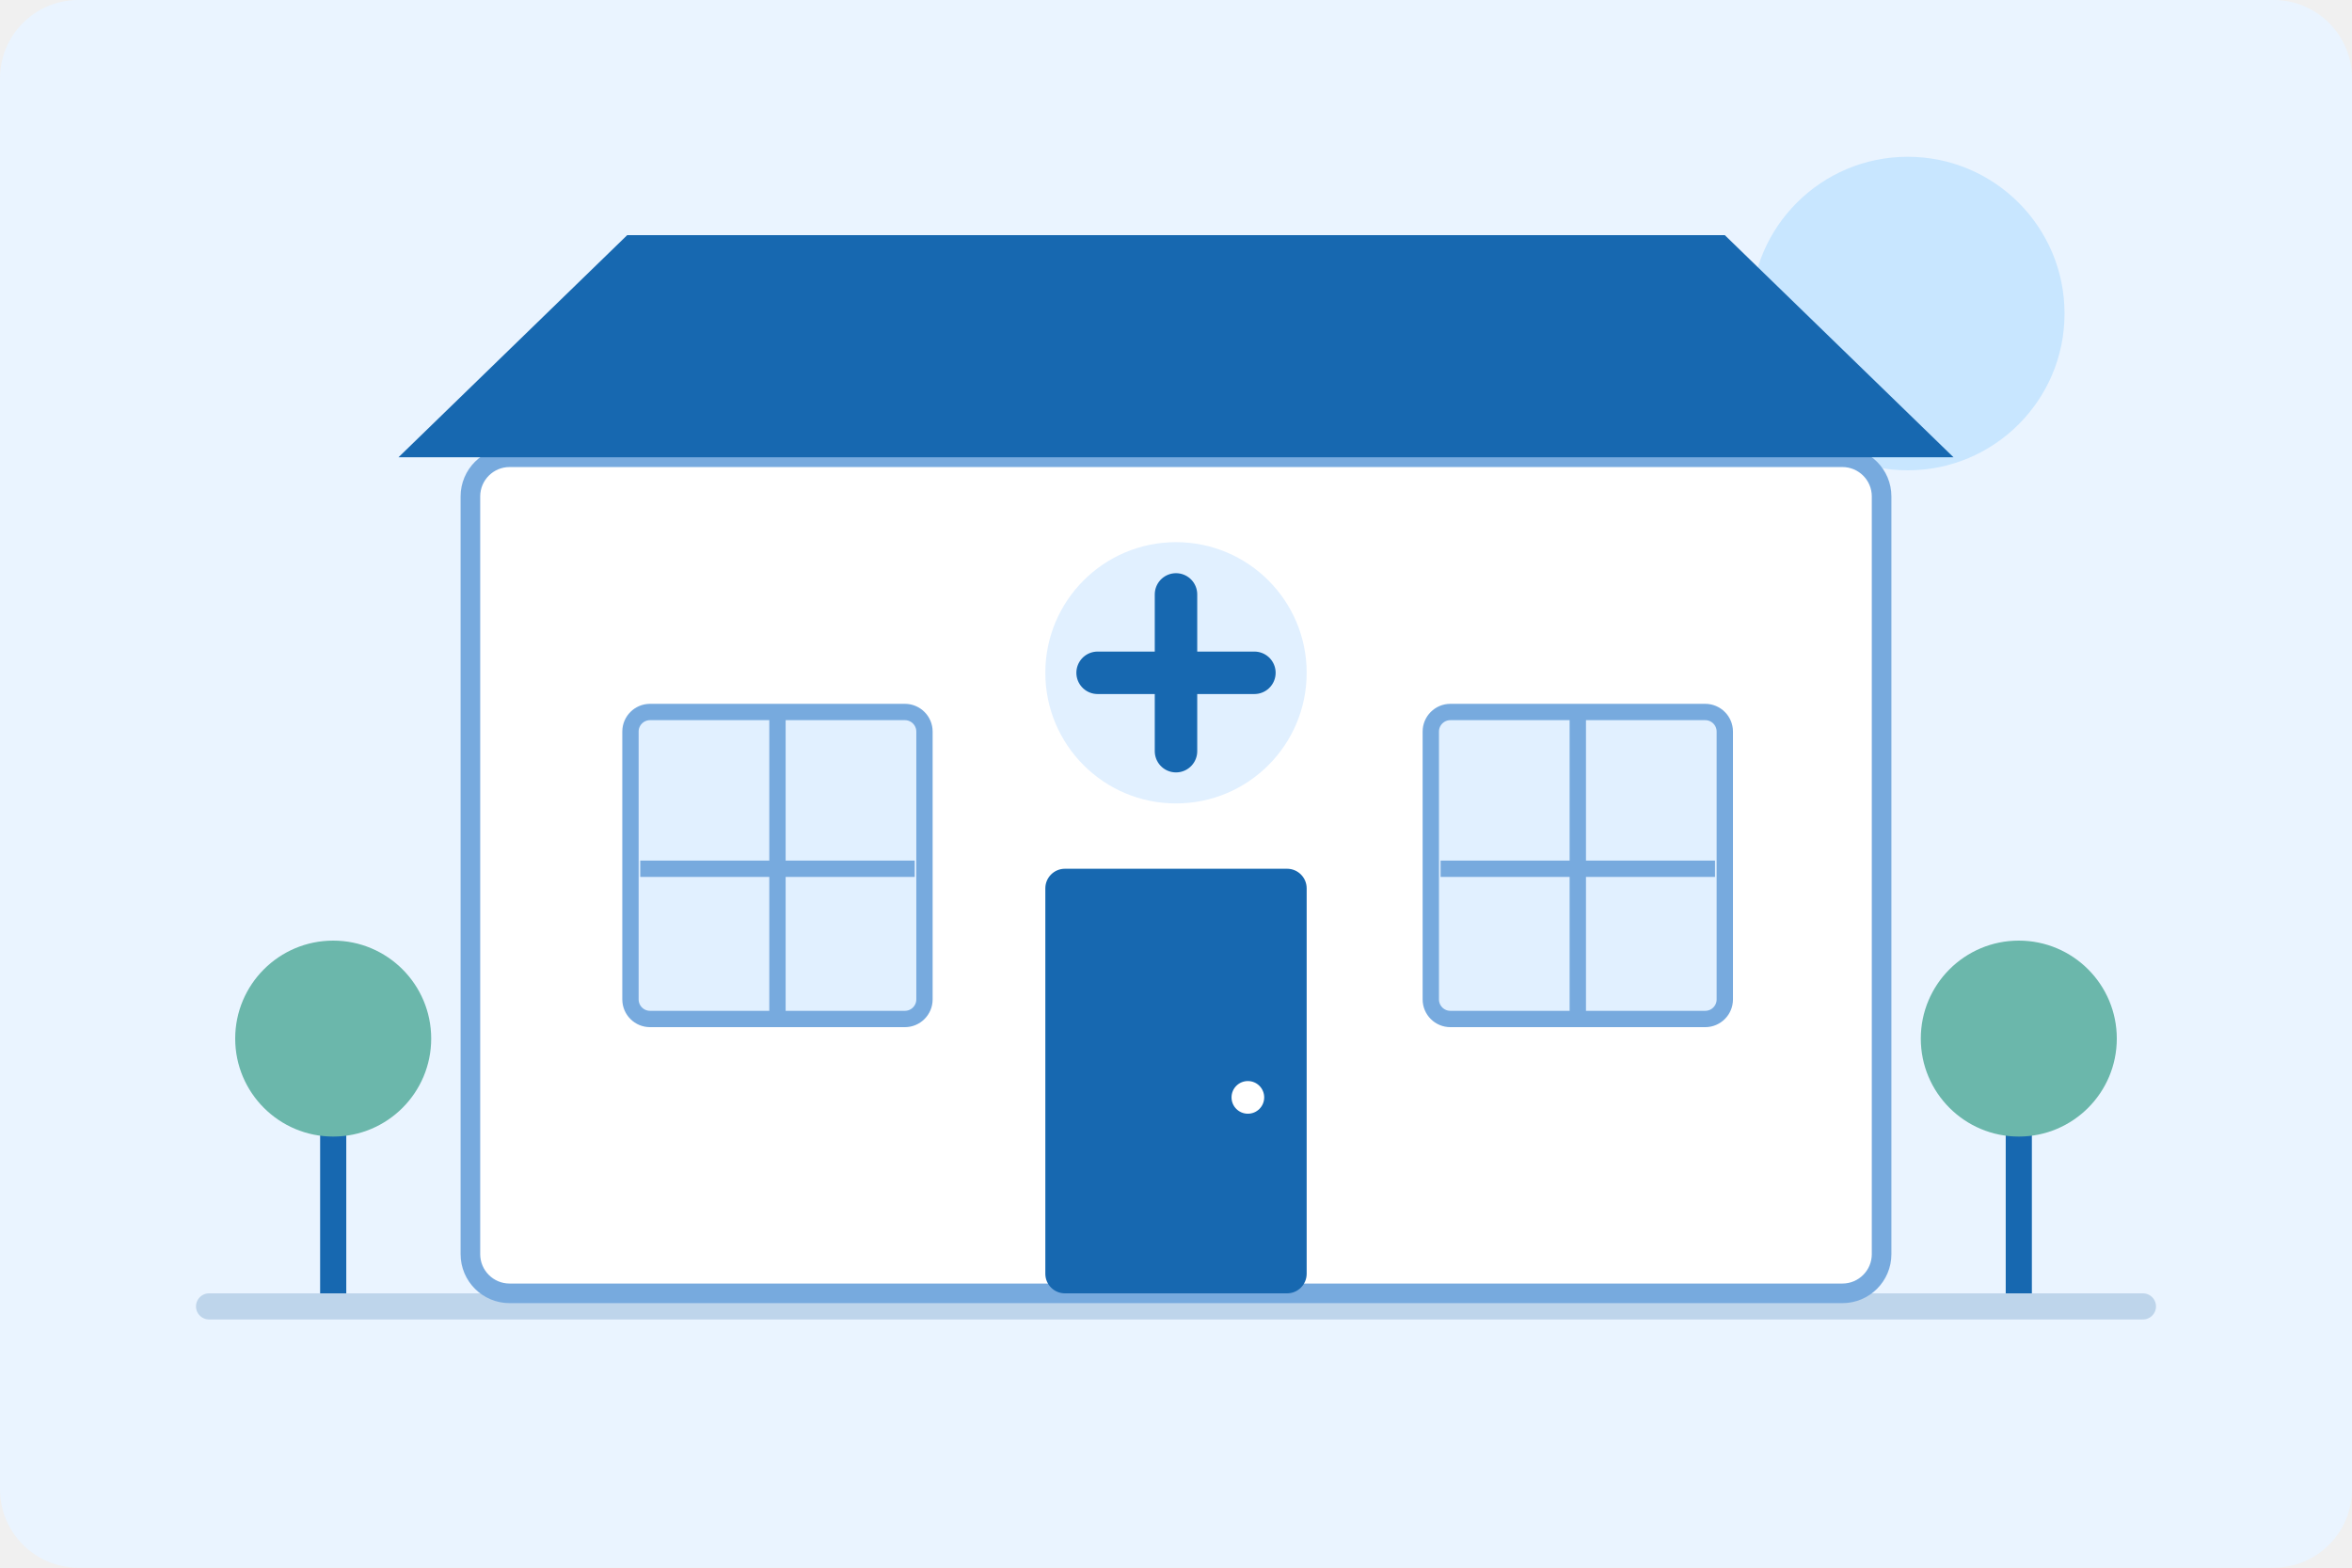
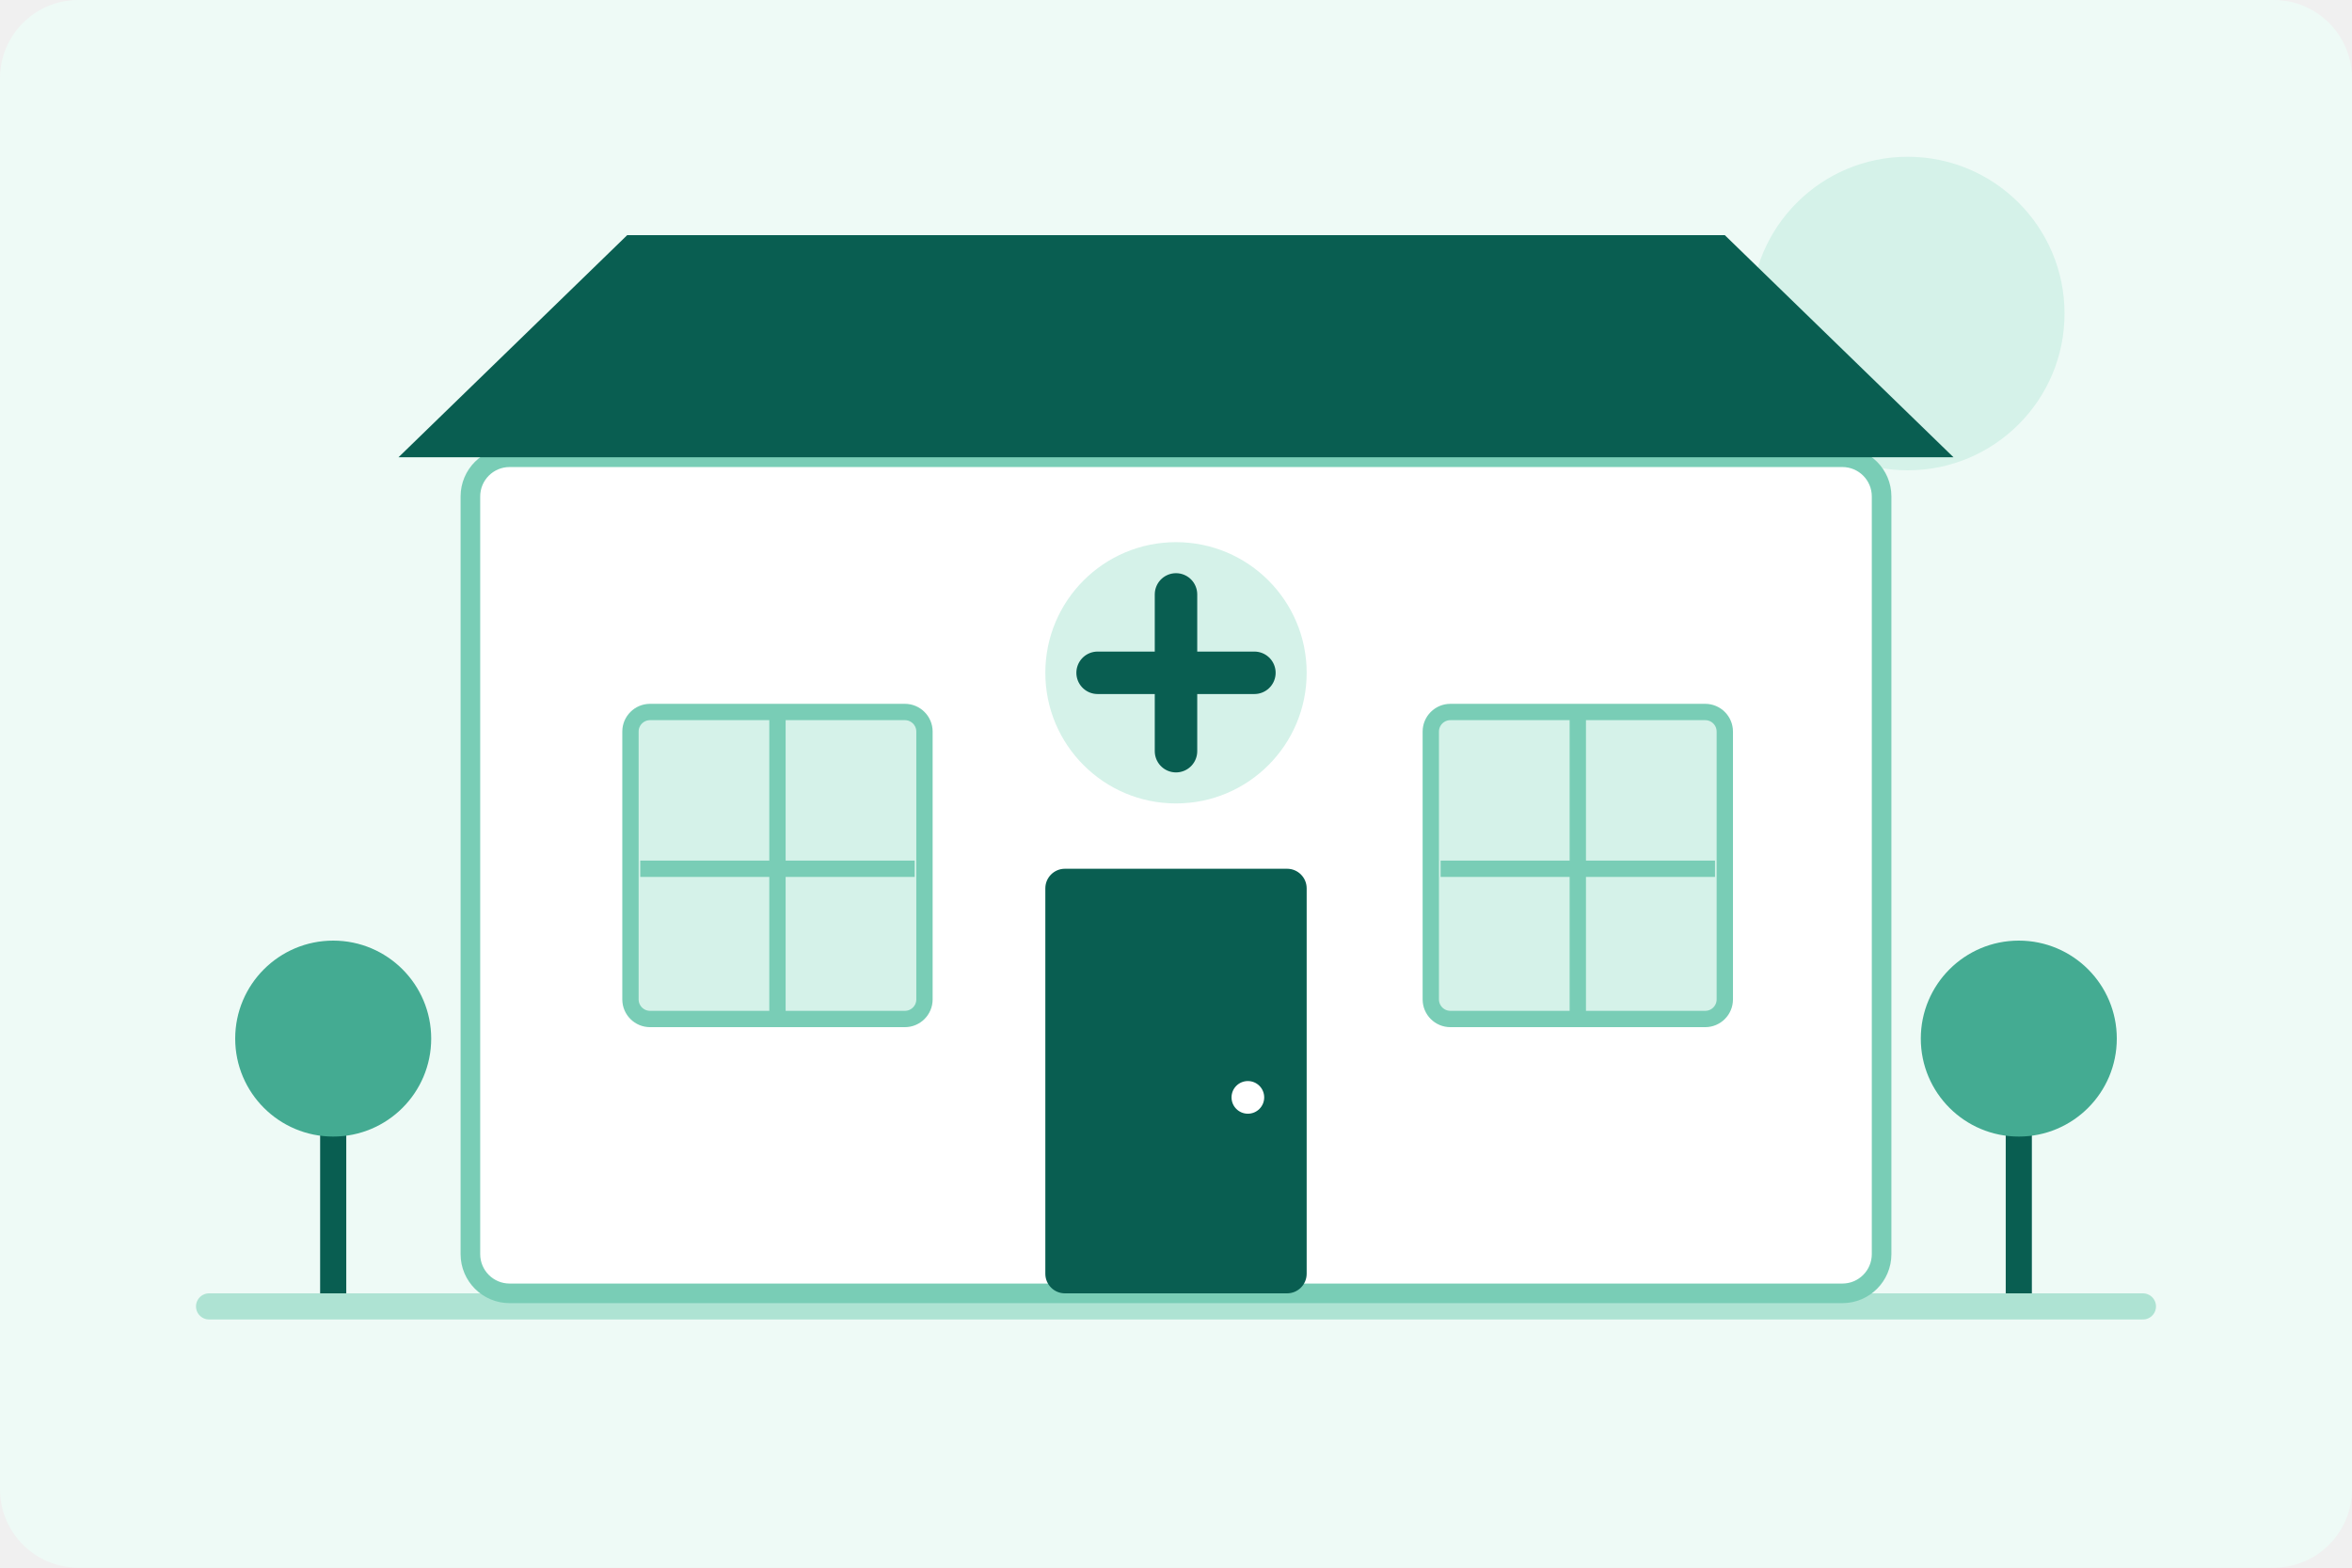
<svg xmlns="http://www.w3.org/2000/svg" viewBox="0 0 720 480" fill="none">
-   <rect width="720" height="480" rx="24" fill="#eaf4ff" />
-   <circle cx="584" cy="96" r="48" fill="#c8e6ff" />
-   <path d="M64 400h592" stroke="#bed5eb" stroke-width="8" stroke-linecap="round" />
-   <rect x="144" y="140" width="432" height="256" rx="12" fill="white" stroke="#77aade" stroke-width="6" />
-   <path d="M122 140l70-68h336l70 68H122Z" fill="#1768b0" />
-   <rect x="193" y="218" width="90" height="94" rx="6" fill="#e1f0ff" stroke="#77aade" stroke-width="5" />
-   <path d="M238 220v90m-42-44h84" stroke="#77aade" stroke-width="5" />
-   <rect x="438" y="218" width="90" height="94" rx="6" fill="#e1f0ff" stroke="#77aade" stroke-width="5" />
-   <path d="M483 220v90m-42-44h84" stroke="#77aade" stroke-width="5" />
-   <rect x="320" y="266" width="80" height="130" rx="6" fill="#1768b0" />
+   <rect width="720" height="480" rx="24" fill="#eefaf6" />
+   <circle cx="584" cy="96" r="48" fill="#d5f2e9" />
+   <path d="M64 400h592" stroke="#aee3d3" stroke-width="8" stroke-linecap="round" />
+   <rect x="144" y="140" width="432" height="256" rx="12" fill="white" stroke="#79cdb6" stroke-width="6" />
+   <path d="M122 140l70-68h336l70 68H122Z" fill="#095e51" />
+   <rect x="193" y="218" width="90" height="94" rx="6" fill="#d5f2e9" stroke="#79cdb6" stroke-width="5" />
+   <path d="M238 220v90m-42-44h84" stroke="#79cdb6" stroke-width="5" />
+   <rect x="438" y="218" width="90" height="94" rx="6" fill="#d5f2e9" stroke="#79cdb6" stroke-width="5" />
+   <path d="M483 220v90m-42-44h84" stroke="#79cdb6" stroke-width="5" />
+   <rect x="320" y="266" width="80" height="130" rx="6" fill="#095e51" />
  <circle cx="382" cy="336" r="5" fill="white" />
-   <circle cx="360" cy="206" r="40" fill="#e1f0ff" />
-   <path d="M360 182v48m-24-24h48" stroke="#1768b0" stroke-width="13" stroke-linecap="round" />
-   <path d="M102 396v-58m516 58v-58" stroke="#1768b0" stroke-width="8" />
-   <circle cx="102" cy="318" r="30" fill="#6bb7ab" />
-   <circle cx="618" cy="318" r="30" fill="#6bb7ab" />
+   <circle cx="360" cy="206" r="40" fill="#d5f2e9" />
+   <path d="M360 182v48m-24-24h48" stroke="#095e51" stroke-width="13" stroke-linecap="round" />
+   <path d="M102 396v-58m516 58v-58" stroke="#095e51" stroke-width="8" />
+   <circle cx="102" cy="318" r="30" fill="#44ab92" />
+   <circle cx="618" cy="318" r="30" fill="#44ab92" />
</svg>
